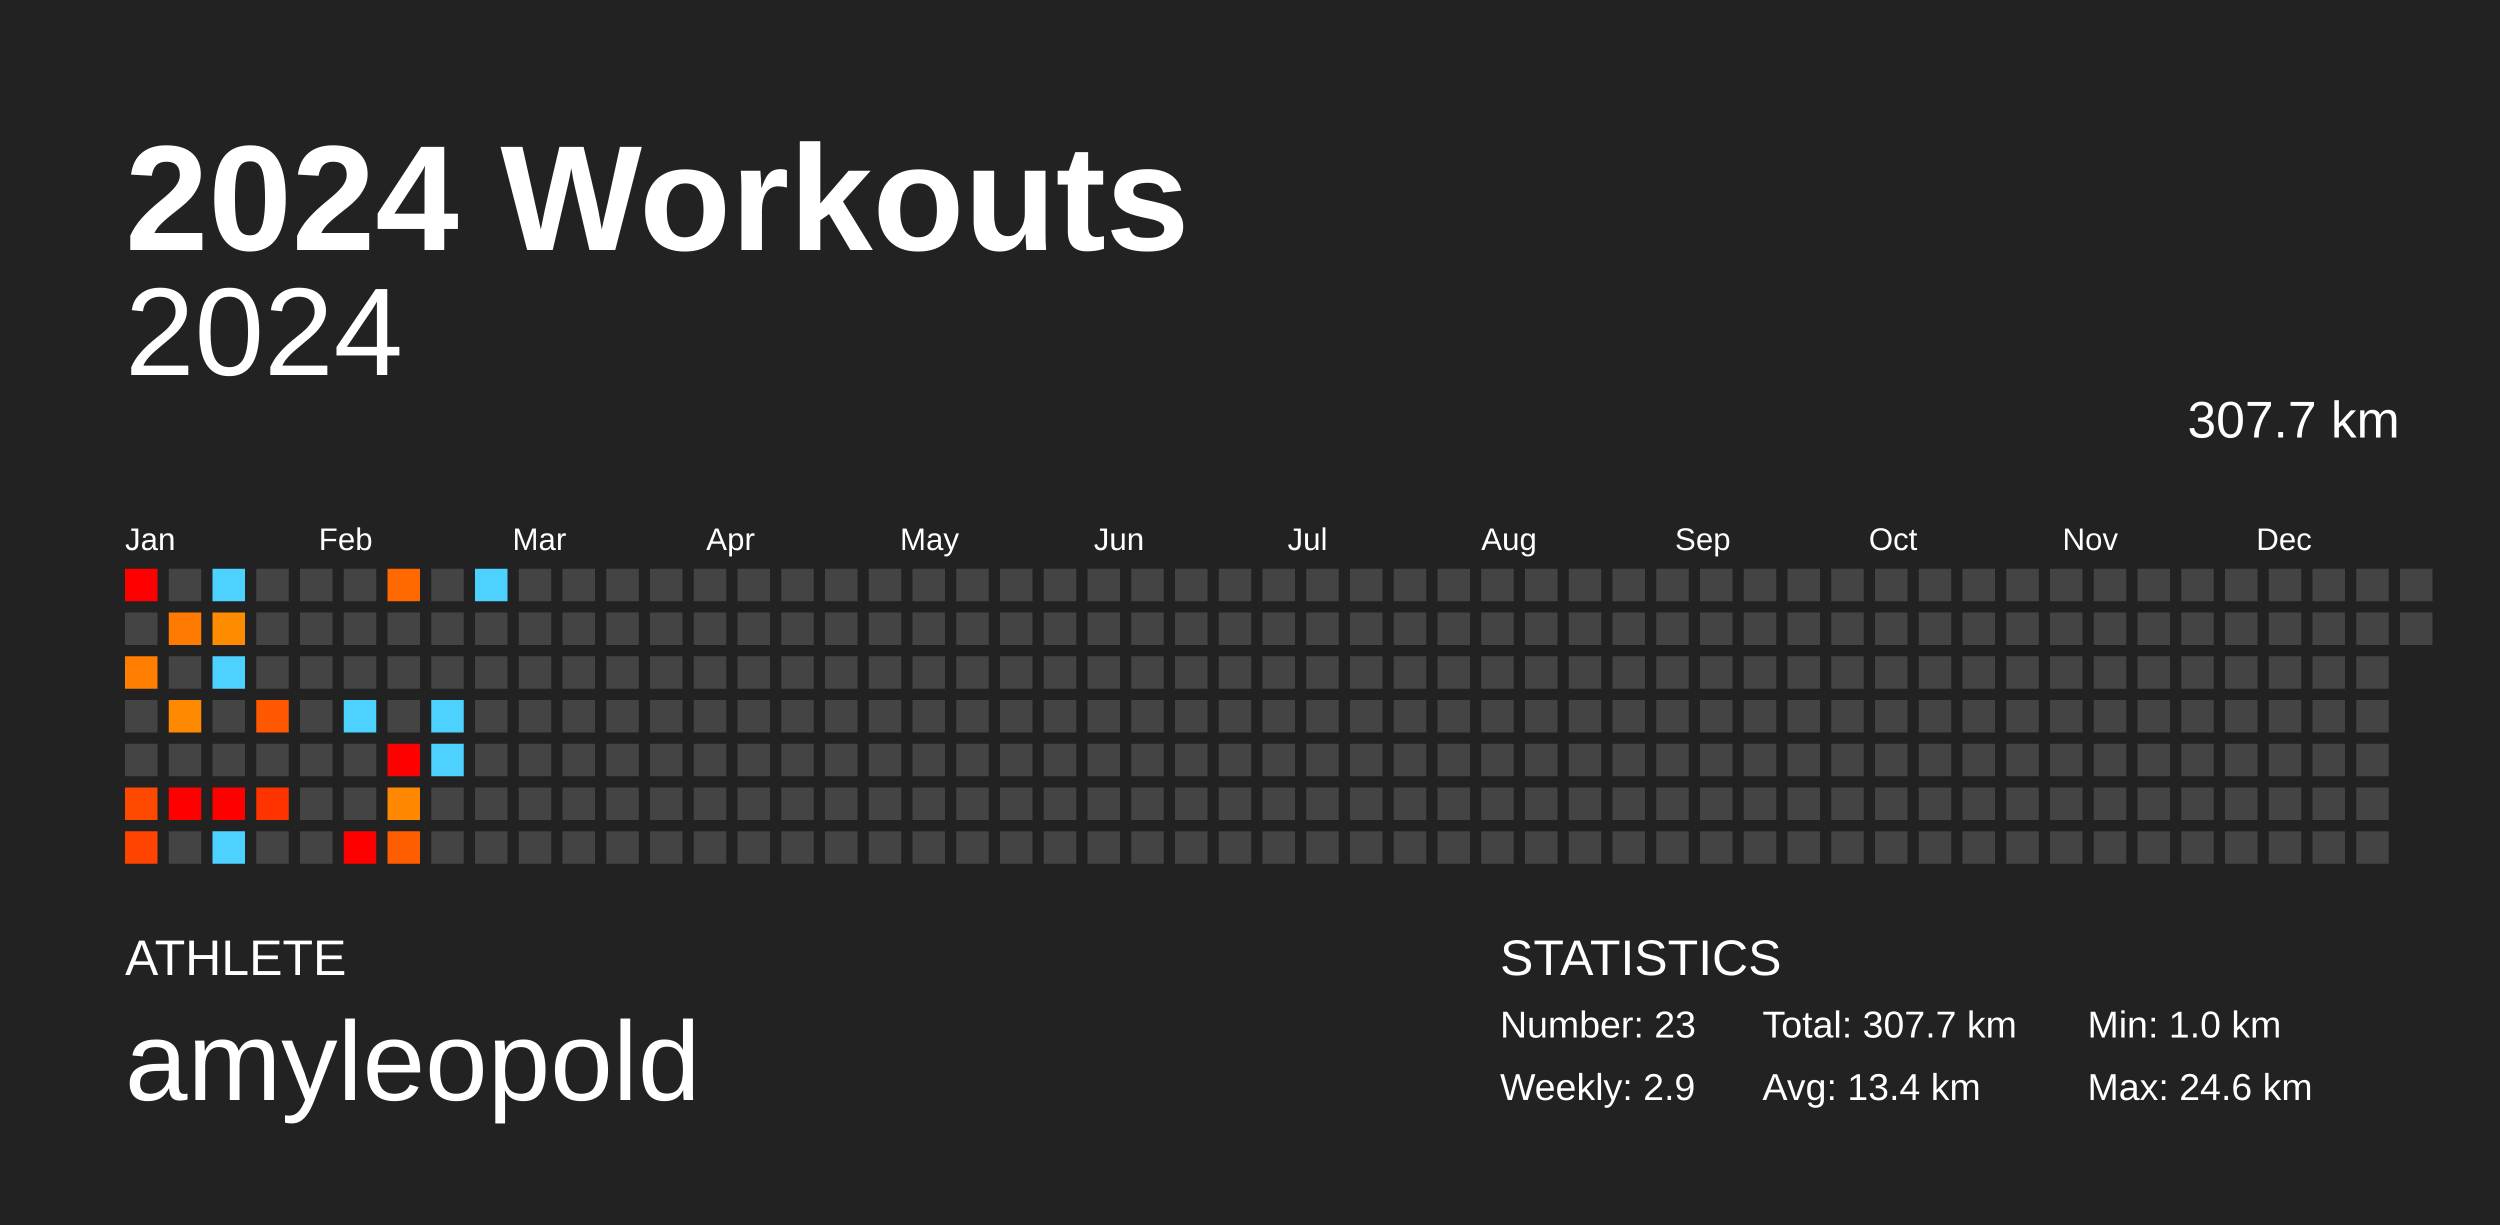
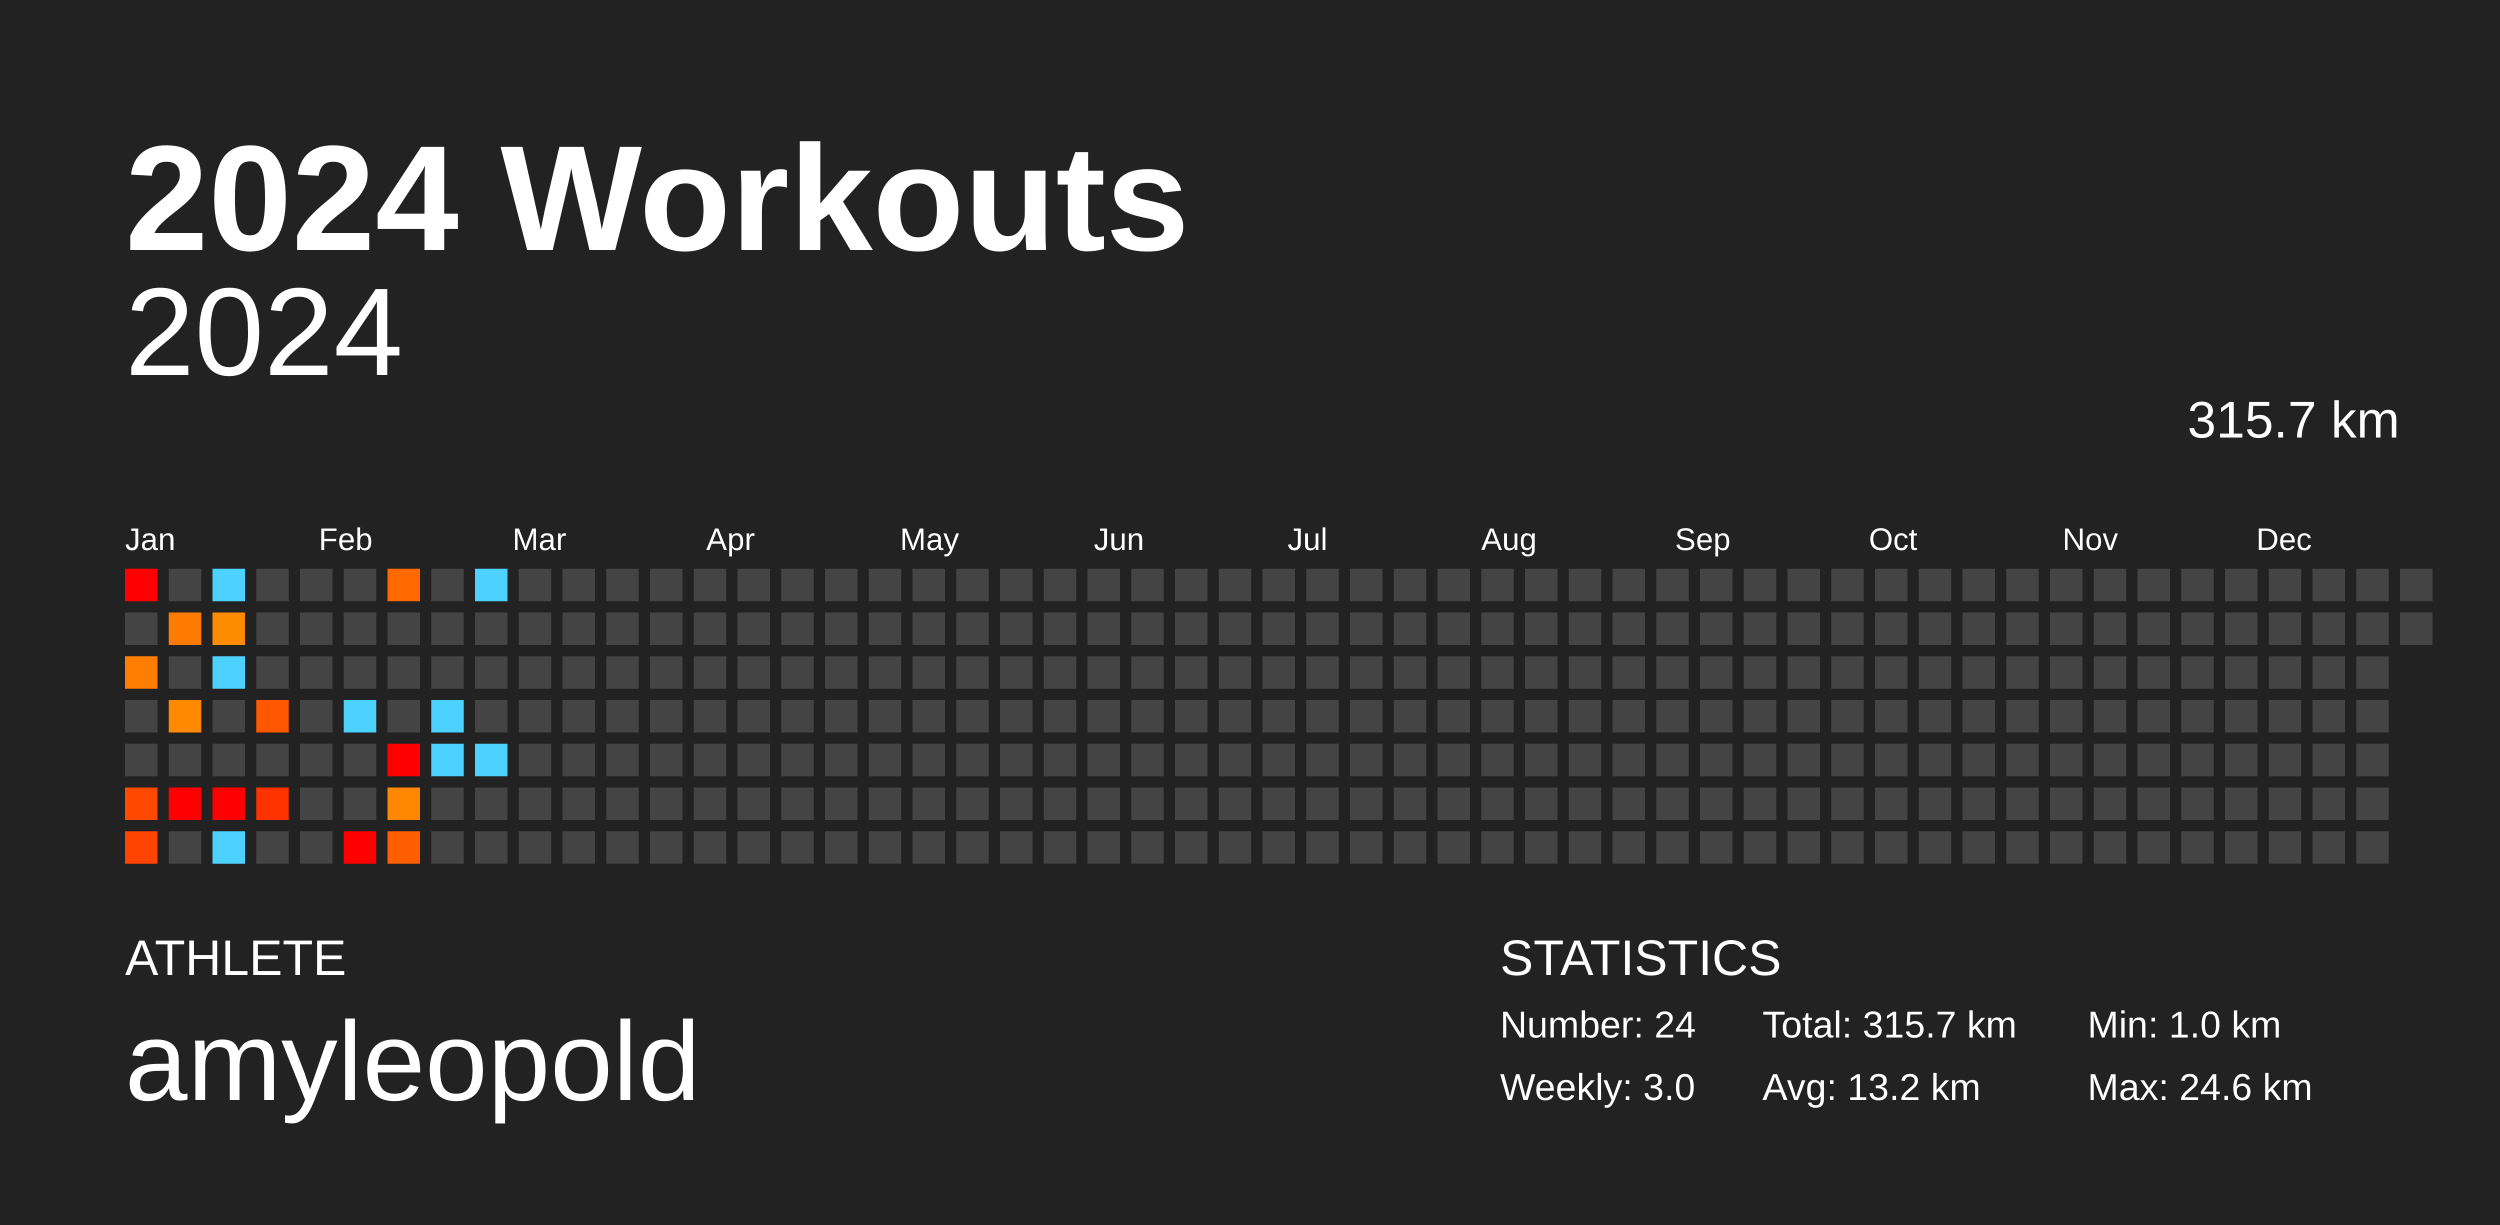
<svg xmlns="http://www.w3.org/2000/svg" baseProfile="full" height="98mm" version="1.1" viewBox="0,0,200,98" width="200mm">
  <defs />
  <rect fill="#222222" height="98" width="200" x="0" y="0" />
  <text fill="#FFFFFF" style="font-size:12px; font-family:Arial; font-weight:bold;" x="10" y="20">2024 Workouts</text>
  <text fill="#FFFFFF" style="font-size:4px; font-family:Arial" x="10" y="78">ATHLETE</text>
  <text fill="#FFFFFF" style="font-size:9px; font-family:Arial" x="10" y="88">amyleopold</text>
  <text fill="#FFFFFF" style="font-size:4px; font-family:Arial" x="120" y="78">STATISTICS</text>
-   <text fill="#FFFFFF" style="font-size:3px; font-family:Arial" x="120" y="83">Number: 23</text>
-   <text fill="#FFFFFF" style="font-size:3px; font-family:Arial" x="120" y="88">Weekly: 2.9</text>
-   <text fill="#FFFFFF" style="font-size:3px; font-family:Arial" x="141" y="83">Total: 307.7 km</text>
-   <text fill="#FFFFFF" style="font-size:3px; font-family:Arial" x="141" y="88">Avg: 13.4 km</text>
+   <text fill="#FFFFFF" style="font-size:3px; font-family:Arial" x="120" y="83">Number: 24</text>
+   <text fill="#FFFFFF" style="font-size:3px; font-family:Arial" x="120" y="88">Weekly: 3.0</text>
+   <text fill="#FFFFFF" style="font-size:3px; font-family:Arial" x="141" y="83">Total: 315.7 km</text>
+   <text fill="#FFFFFF" style="font-size:3px; font-family:Arial" x="141" y="88">Avg: 13.2 km</text>
  <text fill="#FFFFFF" style="font-size:3px; font-family:Arial" x="167" y="83">Min: 1.0 km</text>
  <text fill="#FFFFFF" style="font-size:3px; font-family:Arial" x="167" y="88">Max: 24.6 km</text>
  <text alignment-baseline="hanging" fill="#FFFFFF" style="font-size:10.0px; font-family:Arial;" x="10" y="30">2024</text>
-   <text alignment-baseline="hanging" fill="#FFFFFF" style="font-size:4.125px; font-family:Arial;" x="175" y="35">307.7 km</text>
+   <text alignment-baseline="hanging" fill="#FFFFFF" style="font-size:4.125px; font-family:Arial;" x="175" y="35">315.7 km</text>
  <text fill="#FFFFFF" style="font-size:2.5px; font-family:Arial" x="10.0" y="44">Jan</text>
  <text fill="#FFFFFF" style="font-size:2.5px; font-family:Arial" x="25.5" y="44">Feb</text>
  <text fill="#FFFFFF" style="font-size:2.5px; font-family:Arial" x="41.0" y="44">Mar</text>
  <text fill="#FFFFFF" style="font-size:2.5px; font-family:Arial" x="56.5" y="44">Apr</text>
  <text fill="#FFFFFF" style="font-size:2.5px; font-family:Arial" x="72.0" y="44">May</text>
  <text fill="#FFFFFF" style="font-size:2.5px; font-family:Arial" x="87.5" y="44">Jun</text>
  <text fill="#FFFFFF" style="font-size:2.5px; font-family:Arial" x="103.0" y="44">Jul</text>
  <text fill="#FFFFFF" style="font-size:2.5px; font-family:Arial" x="118.5" y="44">Aug</text>
  <text fill="#FFFFFF" style="font-size:2.5px; font-family:Arial" x="134.0" y="44">Sep</text>
  <text fill="#FFFFFF" style="font-size:2.5px; font-family:Arial" x="149.5" y="44">Oct</text>
  <text fill="#FFFFFF" style="font-size:2.5px; font-family:Arial" x="165.0" y="44">Nov</text>
  <text fill="#FFFFFF" style="font-size:2.5px; font-family:Arial" x="180.5" y="44">Dec</text>
  <rect fill="red" height="2.6" width="2.6" x="10.0" y="45.5" />
  <rect fill="#444444" height="2.6" width="2.6" x="10.0" y="49.0" />
  <rect fill="#ff7d00" height="2.6" width="2.6" x="10.0" y="52.5" />
  <rect fill="#444444" height="2.6" width="2.6" x="10.0" y="56.0" />
  <rect fill="#444444" height="2.6" width="2.6" x="10.0" y="59.5" />
  <rect fill="#ff4800" height="2.6" width="2.6" x="10.0" y="63.0" />
  <rect fill="#ff4300" height="2.6" width="2.6" x="10.0" y="66.5" />
  <rect fill="#444444" height="2.6" width="2.6" x="13.5" y="45.5" />
  <rect fill="#ff7a00" height="2.6" width="2.6" x="13.5" y="49.0" />
  <rect fill="#444444" height="2.6" width="2.6" x="13.5" y="52.5" />
  <rect fill="#ff8900" height="2.6" width="2.6" x="13.5" y="56.0" />
  <rect fill="#444444" height="2.6" width="2.6" x="13.5" y="59.5" />
  <rect fill="red" height="2.6" width="2.6" x="13.5" y="63.0" />
  <rect fill="#444444" height="2.6" width="2.6" x="13.5" y="66.5" />
  <rect fill="#4dd2ff" height="2.6" width="2.6" x="17.0" y="45.5" />
  <rect fill="#ff8b00" height="2.6" width="2.6" x="17.0" y="49.0" />
  <rect fill="#4dd2ff" height="2.6" width="2.6" x="17.0" y="52.5" />
  <rect fill="#444444" height="2.6" width="2.6" x="17.0" y="56.0" />
  <rect fill="#444444" height="2.6" width="2.6" x="17.0" y="59.5" />
  <rect fill="red" height="2.6" width="2.6" x="17.0" y="63.0" />
  <rect fill="#4dd2ff" height="2.6" width="2.6" x="17.0" y="66.5" />
  <rect fill="#444444" height="2.6" width="2.6" x="20.5" y="45.5" />
  <rect fill="#444444" height="2.6" width="2.6" x="20.5" y="49.0" />
  <rect fill="#444444" height="2.6" width="2.6" x="20.5" y="52.5" />
  <rect fill="#ff5800" height="2.6" width="2.6" x="20.5" y="56.0" />
  <rect fill="#444444" height="2.6" width="2.6" x="20.5" y="59.5" />
  <rect fill="#ff3300" height="2.6" width="2.6" x="20.5" y="63.0" />
  <rect fill="#444444" height="2.6" width="2.6" x="20.5" y="66.5" />
  <rect fill="#444444" height="2.6" width="2.6" x="24.0" y="45.5" />
  <rect fill="#444444" height="2.6" width="2.6" x="24.0" y="49.0" />
  <rect fill="#444444" height="2.6" width="2.6" x="24.0" y="52.5" />
  <rect fill="#444444" height="2.6" width="2.6" x="24.0" y="56.0" />
  <rect fill="#444444" height="2.6" width="2.6" x="24.0" y="59.5" />
  <rect fill="#444444" height="2.6" width="2.6" x="24.0" y="63.0" />
  <rect fill="#444444" height="2.6" width="2.6" x="24.0" y="66.5" />
  <rect fill="#444444" height="2.6" width="2.6" x="27.5" y="45.5" />
  <rect fill="#444444" height="2.6" width="2.6" x="27.5" y="49.0" />
  <rect fill="#444444" height="2.6" width="2.6" x="27.5" y="52.5" />
  <rect fill="#4dd2ff" height="2.6" width="2.6" x="27.5" y="56.0" />
  <rect fill="#444444" height="2.6" width="2.6" x="27.5" y="59.5" />
  <rect fill="#444444" height="2.6" width="2.6" x="27.5" y="63.0" />
  <rect fill="red" height="2.6" width="2.6" x="27.5" y="66.5" />
  <rect fill="#ff6900" height="2.6" width="2.6" x="31.0" y="45.5" />
  <rect fill="#444444" height="2.6" width="2.6" x="31.0" y="49.0" />
  <rect fill="#444444" height="2.6" width="2.6" x="31.0" y="52.5" />
  <rect fill="#444444" height="2.6" width="2.6" x="31.0" y="56.0" />
  <rect fill="red" height="2.6" width="2.6" x="31.0" y="59.5" />
  <rect fill="#ff8800" height="2.6" width="2.6" x="31.0" y="63.0" />
  <rect fill="#ff5e00" height="2.6" width="2.6" x="31.0" y="66.5" />
  <rect fill="#444444" height="2.6" width="2.6" x="34.5" y="45.5" />
  <rect fill="#444444" height="2.6" width="2.6" x="34.5" y="49.0" />
  <rect fill="#444444" height="2.6" width="2.6" x="34.5" y="52.5" />
  <rect fill="#4dd2ff" height="2.6" width="2.6" x="34.5" y="56.0" />
  <rect fill="#4dd2ff" height="2.6" width="2.6" x="34.5" y="59.5" />
  <rect fill="#444444" height="2.6" width="2.6" x="34.5" y="63.0" />
  <rect fill="#444444" height="2.6" width="2.6" x="34.5" y="66.5" />
  <rect fill="#4dd2ff" height="2.6" width="2.6" x="38.0" y="45.5" />
  <rect fill="#444444" height="2.6" width="2.6" x="38.0" y="49.0" />
  <rect fill="#444444" height="2.6" width="2.6" x="38.0" y="52.5" />
  <rect fill="#444444" height="2.6" width="2.6" x="38.0" y="56.0" />
-   <rect fill="#444444" height="2.6" width="2.6" x="38.0" y="59.5" />
+   <rect fill="#4dd2ff" height="2.6" width="2.6" x="38.0" y="59.5" />
  <rect fill="#444444" height="2.6" width="2.6" x="38.0" y="63.0" />
  <rect fill="#444444" height="2.6" width="2.6" x="38.0" y="66.5" />
  <rect fill="#444444" height="2.6" width="2.6" x="41.5" y="45.5" />
  <rect fill="#444444" height="2.6" width="2.6" x="41.5" y="49.0" />
  <rect fill="#444444" height="2.6" width="2.6" x="41.5" y="52.5" />
  <rect fill="#444444" height="2.6" width="2.6" x="41.5" y="56.0" />
  <rect fill="#444444" height="2.6" width="2.6" x="41.5" y="59.5" />
  <rect fill="#444444" height="2.6" width="2.6" x="41.5" y="63.0" />
  <rect fill="#444444" height="2.6" width="2.6" x="41.5" y="66.5" />
  <rect fill="#444444" height="2.6" width="2.6" x="45.0" y="45.5" />
  <rect fill="#444444" height="2.6" width="2.6" x="45.0" y="49.0" />
  <rect fill="#444444" height="2.6" width="2.6" x="45.0" y="52.5" />
  <rect fill="#444444" height="2.6" width="2.6" x="45.0" y="56.0" />
  <rect fill="#444444" height="2.6" width="2.6" x="45.0" y="59.5" />
  <rect fill="#444444" height="2.6" width="2.6" x="45.0" y="63.0" />
  <rect fill="#444444" height="2.6" width="2.6" x="45.0" y="66.5" />
  <rect fill="#444444" height="2.6" width="2.6" x="48.5" y="45.5" />
  <rect fill="#444444" height="2.6" width="2.6" x="48.5" y="49.0" />
  <rect fill="#444444" height="2.6" width="2.6" x="48.5" y="52.5" />
  <rect fill="#444444" height="2.6" width="2.6" x="48.5" y="56.0" />
  <rect fill="#444444" height="2.6" width="2.6" x="48.5" y="59.5" />
  <rect fill="#444444" height="2.6" width="2.6" x="48.5" y="63.0" />
  <rect fill="#444444" height="2.6" width="2.6" x="48.5" y="66.5" />
  <rect fill="#444444" height="2.6" width="2.6" x="52.0" y="45.5" />
  <rect fill="#444444" height="2.6" width="2.6" x="52.0" y="49.0" />
  <rect fill="#444444" height="2.6" width="2.6" x="52.0" y="52.5" />
  <rect fill="#444444" height="2.6" width="2.6" x="52.0" y="56.0" />
  <rect fill="#444444" height="2.6" width="2.6" x="52.0" y="59.5" />
  <rect fill="#444444" height="2.6" width="2.6" x="52.0" y="63.0" />
  <rect fill="#444444" height="2.6" width="2.6" x="52.0" y="66.5" />
  <rect fill="#444444" height="2.6" width="2.6" x="55.5" y="45.5" />
  <rect fill="#444444" height="2.6" width="2.6" x="55.5" y="49.0" />
  <rect fill="#444444" height="2.6" width="2.6" x="55.5" y="52.5" />
  <rect fill="#444444" height="2.6" width="2.6" x="55.5" y="56.0" />
  <rect fill="#444444" height="2.6" width="2.6" x="55.5" y="59.5" />
  <rect fill="#444444" height="2.6" width="2.6" x="55.5" y="63.0" />
  <rect fill="#444444" height="2.6" width="2.6" x="55.5" y="66.5" />
  <rect fill="#444444" height="2.6" width="2.6" x="59.0" y="45.5" />
  <rect fill="#444444" height="2.6" width="2.6" x="59.0" y="49.0" />
  <rect fill="#444444" height="2.6" width="2.6" x="59.0" y="52.5" />
  <rect fill="#444444" height="2.6" width="2.6" x="59.0" y="56.0" />
  <rect fill="#444444" height="2.6" width="2.6" x="59.0" y="59.5" />
  <rect fill="#444444" height="2.6" width="2.6" x="59.0" y="63.0" />
  <rect fill="#444444" height="2.6" width="2.6" x="59.0" y="66.5" />
  <rect fill="#444444" height="2.6" width="2.6" x="62.5" y="45.5" />
  <rect fill="#444444" height="2.6" width="2.6" x="62.5" y="49.0" />
  <rect fill="#444444" height="2.6" width="2.6" x="62.5" y="52.5" />
  <rect fill="#444444" height="2.6" width="2.6" x="62.5" y="56.0" />
  <rect fill="#444444" height="2.6" width="2.6" x="62.5" y="59.5" />
  <rect fill="#444444" height="2.6" width="2.6" x="62.5" y="63.0" />
  <rect fill="#444444" height="2.6" width="2.6" x="62.5" y="66.5" />
  <rect fill="#444444" height="2.6" width="2.6" x="66.0" y="45.5" />
  <rect fill="#444444" height="2.6" width="2.6" x="66.0" y="49.0" />
  <rect fill="#444444" height="2.6" width="2.6" x="66.0" y="52.5" />
  <rect fill="#444444" height="2.6" width="2.6" x="66.0" y="56.0" />
  <rect fill="#444444" height="2.6" width="2.6" x="66.0" y="59.5" />
  <rect fill="#444444" height="2.6" width="2.6" x="66.0" y="63.0" />
  <rect fill="#444444" height="2.6" width="2.6" x="66.0" y="66.5" />
  <rect fill="#444444" height="2.6" width="2.6" x="69.5" y="45.5" />
  <rect fill="#444444" height="2.6" width="2.6" x="69.5" y="49.0" />
  <rect fill="#444444" height="2.6" width="2.6" x="69.5" y="52.5" />
  <rect fill="#444444" height="2.6" width="2.6" x="69.5" y="56.0" />
  <rect fill="#444444" height="2.6" width="2.6" x="69.5" y="59.5" />
  <rect fill="#444444" height="2.6" width="2.6" x="69.5" y="63.0" />
  <rect fill="#444444" height="2.6" width="2.6" x="69.5" y="66.5" />
  <rect fill="#444444" height="2.6" width="2.6" x="73.0" y="45.5" />
  <rect fill="#444444" height="2.6" width="2.6" x="73.0" y="49.0" />
  <rect fill="#444444" height="2.6" width="2.6" x="73.0" y="52.5" />
  <rect fill="#444444" height="2.6" width="2.6" x="73.0" y="56.0" />
  <rect fill="#444444" height="2.6" width="2.6" x="73.0" y="59.5" />
  <rect fill="#444444" height="2.6" width="2.6" x="73.0" y="63.0" />
  <rect fill="#444444" height="2.6" width="2.6" x="73.0" y="66.5" />
  <rect fill="#444444" height="2.6" width="2.6" x="76.5" y="45.5" />
  <rect fill="#444444" height="2.6" width="2.6" x="76.5" y="49.0" />
  <rect fill="#444444" height="2.6" width="2.6" x="76.5" y="52.5" />
  <rect fill="#444444" height="2.6" width="2.6" x="76.5" y="56.0" />
  <rect fill="#444444" height="2.6" width="2.6" x="76.5" y="59.5" />
  <rect fill="#444444" height="2.6" width="2.6" x="76.5" y="63.0" />
  <rect fill="#444444" height="2.6" width="2.6" x="76.5" y="66.5" />
  <rect fill="#444444" height="2.6" width="2.6" x="80.0" y="45.5" />
  <rect fill="#444444" height="2.6" width="2.6" x="80.0" y="49.0" />
  <rect fill="#444444" height="2.6" width="2.6" x="80.0" y="52.5" />
  <rect fill="#444444" height="2.6" width="2.6" x="80.0" y="56.0" />
  <rect fill="#444444" height="2.6" width="2.6" x="80.0" y="59.5" />
  <rect fill="#444444" height="2.6" width="2.6" x="80.0" y="63.0" />
  <rect fill="#444444" height="2.6" width="2.6" x="80.0" y="66.5" />
  <rect fill="#444444" height="2.6" width="2.6" x="83.5" y="45.5" />
  <rect fill="#444444" height="2.6" width="2.6" x="83.5" y="49.0" />
  <rect fill="#444444" height="2.6" width="2.6" x="83.5" y="52.5" />
  <rect fill="#444444" height="2.6" width="2.6" x="83.5" y="56.0" />
  <rect fill="#444444" height="2.6" width="2.6" x="83.5" y="59.5" />
  <rect fill="#444444" height="2.6" width="2.6" x="83.5" y="63.0" />
  <rect fill="#444444" height="2.6" width="2.6" x="83.5" y="66.5" />
  <rect fill="#444444" height="2.6" width="2.6" x="87.0" y="45.5" />
  <rect fill="#444444" height="2.6" width="2.6" x="87.0" y="49.0" />
  <rect fill="#444444" height="2.6" width="2.6" x="87.0" y="52.5" />
  <rect fill="#444444" height="2.6" width="2.6" x="87.0" y="56.0" />
  <rect fill="#444444" height="2.6" width="2.6" x="87.0" y="59.5" />
  <rect fill="#444444" height="2.6" width="2.6" x="87.0" y="63.0" />
  <rect fill="#444444" height="2.6" width="2.6" x="87.0" y="66.5" />
  <rect fill="#444444" height="2.6" width="2.6" x="90.5" y="45.5" />
  <rect fill="#444444" height="2.6" width="2.6" x="90.5" y="49.0" />
  <rect fill="#444444" height="2.6" width="2.6" x="90.5" y="52.5" />
  <rect fill="#444444" height="2.6" width="2.6" x="90.5" y="56.0" />
  <rect fill="#444444" height="2.6" width="2.6" x="90.5" y="59.5" />
  <rect fill="#444444" height="2.6" width="2.6" x="90.5" y="63.0" />
  <rect fill="#444444" height="2.6" width="2.6" x="90.5" y="66.5" />
  <rect fill="#444444" height="2.6" width="2.6" x="94.0" y="45.5" />
  <rect fill="#444444" height="2.6" width="2.6" x="94.0" y="49.0" />
  <rect fill="#444444" height="2.6" width="2.6" x="94.0" y="52.5" />
  <rect fill="#444444" height="2.6" width="2.6" x="94.0" y="56.0" />
  <rect fill="#444444" height="2.6" width="2.6" x="94.0" y="59.5" />
  <rect fill="#444444" height="2.6" width="2.6" x="94.0" y="63.0" />
  <rect fill="#444444" height="2.6" width="2.6" x="94.0" y="66.5" />
  <rect fill="#444444" height="2.6" width="2.6" x="97.5" y="45.5" />
  <rect fill="#444444" height="2.6" width="2.6" x="97.5" y="49.0" />
  <rect fill="#444444" height="2.6" width="2.6" x="97.5" y="52.5" />
  <rect fill="#444444" height="2.6" width="2.6" x="97.5" y="56.0" />
  <rect fill="#444444" height="2.6" width="2.6" x="97.5" y="59.5" />
  <rect fill="#444444" height="2.6" width="2.6" x="97.5" y="63.0" />
  <rect fill="#444444" height="2.6" width="2.6" x="97.5" y="66.5" />
  <rect fill="#444444" height="2.6" width="2.6" x="101.0" y="45.5" />
  <rect fill="#444444" height="2.6" width="2.6" x="101.0" y="49.0" />
  <rect fill="#444444" height="2.6" width="2.6" x="101.0" y="52.5" />
  <rect fill="#444444" height="2.6" width="2.6" x="101.0" y="56.0" />
  <rect fill="#444444" height="2.6" width="2.6" x="101.0" y="59.5" />
  <rect fill="#444444" height="2.6" width="2.6" x="101.0" y="63.0" />
  <rect fill="#444444" height="2.6" width="2.6" x="101.0" y="66.5" />
  <rect fill="#444444" height="2.6" width="2.6" x="104.5" y="45.5" />
  <rect fill="#444444" height="2.6" width="2.6" x="104.5" y="49.0" />
  <rect fill="#444444" height="2.6" width="2.6" x="104.5" y="52.5" />
  <rect fill="#444444" height="2.6" width="2.6" x="104.5" y="56.0" />
  <rect fill="#444444" height="2.6" width="2.6" x="104.5" y="59.5" />
  <rect fill="#444444" height="2.6" width="2.6" x="104.5" y="63.0" />
  <rect fill="#444444" height="2.6" width="2.6" x="104.5" y="66.5" />
  <rect fill="#444444" height="2.6" width="2.6" x="108.0" y="45.5" />
  <rect fill="#444444" height="2.6" width="2.6" x="108.0" y="49.0" />
  <rect fill="#444444" height="2.6" width="2.6" x="108.0" y="52.5" />
  <rect fill="#444444" height="2.6" width="2.6" x="108.0" y="56.0" />
  <rect fill="#444444" height="2.6" width="2.6" x="108.0" y="59.5" />
  <rect fill="#444444" height="2.6" width="2.6" x="108.0" y="63.0" />
  <rect fill="#444444" height="2.6" width="2.6" x="108.0" y="66.5" />
  <rect fill="#444444" height="2.6" width="2.6" x="111.5" y="45.5" />
  <rect fill="#444444" height="2.6" width="2.6" x="111.5" y="49.0" />
  <rect fill="#444444" height="2.6" width="2.6" x="111.5" y="52.5" />
  <rect fill="#444444" height="2.6" width="2.6" x="111.5" y="56.0" />
  <rect fill="#444444" height="2.6" width="2.6" x="111.5" y="59.5" />
  <rect fill="#444444" height="2.6" width="2.6" x="111.5" y="63.0" />
  <rect fill="#444444" height="2.6" width="2.6" x="111.5" y="66.5" />
  <rect fill="#444444" height="2.6" width="2.6" x="115.0" y="45.5" />
  <rect fill="#444444" height="2.6" width="2.6" x="115.0" y="49.0" />
  <rect fill="#444444" height="2.6" width="2.6" x="115.0" y="52.5" />
  <rect fill="#444444" height="2.6" width="2.6" x="115.0" y="56.0" />
  <rect fill="#444444" height="2.6" width="2.6" x="115.0" y="59.5" />
  <rect fill="#444444" height="2.6" width="2.6" x="115.0" y="63.0" />
  <rect fill="#444444" height="2.6" width="2.6" x="115.0" y="66.5" />
  <rect fill="#444444" height="2.6" width="2.6" x="118.5" y="45.5" />
  <rect fill="#444444" height="2.6" width="2.6" x="118.5" y="49.0" />
  <rect fill="#444444" height="2.6" width="2.6" x="118.5" y="52.5" />
  <rect fill="#444444" height="2.6" width="2.6" x="118.5" y="56.0" />
  <rect fill="#444444" height="2.6" width="2.6" x="118.5" y="59.5" />
  <rect fill="#444444" height="2.6" width="2.6" x="118.5" y="63.0" />
  <rect fill="#444444" height="2.6" width="2.6" x="118.5" y="66.5" />
  <rect fill="#444444" height="2.6" width="2.6" x="122.0" y="45.5" />
  <rect fill="#444444" height="2.6" width="2.6" x="122.0" y="49.0" />
  <rect fill="#444444" height="2.6" width="2.6" x="122.0" y="52.5" />
  <rect fill="#444444" height="2.6" width="2.6" x="122.0" y="56.0" />
  <rect fill="#444444" height="2.6" width="2.6" x="122.0" y="59.5" />
  <rect fill="#444444" height="2.6" width="2.6" x="122.0" y="63.0" />
  <rect fill="#444444" height="2.6" width="2.6" x="122.0" y="66.5" />
  <rect fill="#444444" height="2.6" width="2.6" x="125.5" y="45.5" />
  <rect fill="#444444" height="2.6" width="2.6" x="125.5" y="49.0" />
  <rect fill="#444444" height="2.6" width="2.6" x="125.5" y="52.5" />
  <rect fill="#444444" height="2.6" width="2.6" x="125.5" y="56.0" />
  <rect fill="#444444" height="2.6" width="2.6" x="125.5" y="59.5" />
  <rect fill="#444444" height="2.6" width="2.6" x="125.5" y="63.0" />
  <rect fill="#444444" height="2.6" width="2.6" x="125.5" y="66.5" />
  <rect fill="#444444" height="2.6" width="2.6" x="129.0" y="45.5" />
  <rect fill="#444444" height="2.6" width="2.6" x="129.0" y="49.0" />
  <rect fill="#444444" height="2.6" width="2.6" x="129.0" y="52.5" />
  <rect fill="#444444" height="2.6" width="2.6" x="129.0" y="56.0" />
  <rect fill="#444444" height="2.6" width="2.6" x="129.0" y="59.5" />
  <rect fill="#444444" height="2.6" width="2.6" x="129.0" y="63.0" />
  <rect fill="#444444" height="2.6" width="2.6" x="129.0" y="66.5" />
  <rect fill="#444444" height="2.6" width="2.6" x="132.5" y="45.5" />
  <rect fill="#444444" height="2.6" width="2.6" x="132.5" y="49.0" />
  <rect fill="#444444" height="2.6" width="2.6" x="132.5" y="52.5" />
  <rect fill="#444444" height="2.6" width="2.6" x="132.5" y="56.0" />
  <rect fill="#444444" height="2.6" width="2.6" x="132.5" y="59.5" />
  <rect fill="#444444" height="2.6" width="2.6" x="132.5" y="63.0" />
  <rect fill="#444444" height="2.6" width="2.6" x="132.5" y="66.5" />
  <rect fill="#444444" height="2.6" width="2.6" x="136.0" y="45.5" />
  <rect fill="#444444" height="2.6" width="2.6" x="136.0" y="49.0" />
  <rect fill="#444444" height="2.6" width="2.6" x="136.0" y="52.5" />
  <rect fill="#444444" height="2.6" width="2.6" x="136.0" y="56.0" />
  <rect fill="#444444" height="2.6" width="2.6" x="136.0" y="59.5" />
  <rect fill="#444444" height="2.6" width="2.6" x="136.0" y="63.0" />
  <rect fill="#444444" height="2.6" width="2.6" x="136.0" y="66.5" />
  <rect fill="#444444" height="2.6" width="2.6" x="139.5" y="45.5" />
  <rect fill="#444444" height="2.6" width="2.6" x="139.5" y="49.0" />
  <rect fill="#444444" height="2.6" width="2.6" x="139.5" y="52.5" />
  <rect fill="#444444" height="2.6" width="2.6" x="139.5" y="56.0" />
  <rect fill="#444444" height="2.6" width="2.6" x="139.5" y="59.5" />
  <rect fill="#444444" height="2.6" width="2.6" x="139.5" y="63.0" />
  <rect fill="#444444" height="2.6" width="2.6" x="139.5" y="66.5" />
  <rect fill="#444444" height="2.6" width="2.6" x="143.0" y="45.5" />
  <rect fill="#444444" height="2.6" width="2.6" x="143.0" y="49.0" />
  <rect fill="#444444" height="2.6" width="2.6" x="143.0" y="52.5" />
  <rect fill="#444444" height="2.6" width="2.6" x="143.0" y="56.0" />
  <rect fill="#444444" height="2.6" width="2.6" x="143.0" y="59.5" />
  <rect fill="#444444" height="2.6" width="2.6" x="143.0" y="63.0" />
  <rect fill="#444444" height="2.6" width="2.6" x="143.0" y="66.5" />
  <rect fill="#444444" height="2.6" width="2.6" x="146.5" y="45.5" />
  <rect fill="#444444" height="2.6" width="2.6" x="146.5" y="49.0" />
  <rect fill="#444444" height="2.6" width="2.6" x="146.5" y="52.5" />
  <rect fill="#444444" height="2.6" width="2.6" x="146.5" y="56.0" />
  <rect fill="#444444" height="2.6" width="2.6" x="146.5" y="59.5" />
  <rect fill="#444444" height="2.6" width="2.6" x="146.5" y="63.0" />
  <rect fill="#444444" height="2.6" width="2.6" x="146.5" y="66.5" />
  <rect fill="#444444" height="2.6" width="2.6" x="150.0" y="45.5" />
  <rect fill="#444444" height="2.6" width="2.6" x="150.0" y="49.0" />
  <rect fill="#444444" height="2.6" width="2.6" x="150.0" y="52.5" />
  <rect fill="#444444" height="2.6" width="2.6" x="150.0" y="56.0" />
  <rect fill="#444444" height="2.6" width="2.6" x="150.0" y="59.5" />
  <rect fill="#444444" height="2.6" width="2.6" x="150.0" y="63.0" />
  <rect fill="#444444" height="2.6" width="2.6" x="150.0" y="66.5" />
  <rect fill="#444444" height="2.6" width="2.6" x="153.5" y="45.5" />
  <rect fill="#444444" height="2.6" width="2.6" x="153.5" y="49.0" />
  <rect fill="#444444" height="2.6" width="2.6" x="153.5" y="52.5" />
  <rect fill="#444444" height="2.6" width="2.6" x="153.5" y="56.0" />
  <rect fill="#444444" height="2.6" width="2.6" x="153.5" y="59.5" />
  <rect fill="#444444" height="2.6" width="2.6" x="153.5" y="63.0" />
  <rect fill="#444444" height="2.6" width="2.6" x="153.5" y="66.5" />
  <rect fill="#444444" height="2.6" width="2.6" x="157.0" y="45.5" />
  <rect fill="#444444" height="2.6" width="2.6" x="157.0" y="49.0" />
  <rect fill="#444444" height="2.6" width="2.6" x="157.0" y="52.5" />
  <rect fill="#444444" height="2.6" width="2.6" x="157.0" y="56.0" />
  <rect fill="#444444" height="2.6" width="2.6" x="157.0" y="59.5" />
  <rect fill="#444444" height="2.6" width="2.6" x="157.0" y="63.0" />
  <rect fill="#444444" height="2.6" width="2.6" x="157.0" y="66.5" />
  <rect fill="#444444" height="2.6" width="2.6" x="160.5" y="45.5" />
  <rect fill="#444444" height="2.6" width="2.6" x="160.5" y="49.0" />
  <rect fill="#444444" height="2.6" width="2.6" x="160.5" y="52.5" />
  <rect fill="#444444" height="2.6" width="2.6" x="160.5" y="56.0" />
  <rect fill="#444444" height="2.6" width="2.6" x="160.5" y="59.5" />
  <rect fill="#444444" height="2.6" width="2.6" x="160.5" y="63.0" />
  <rect fill="#444444" height="2.6" width="2.6" x="160.5" y="66.5" />
  <rect fill="#444444" height="2.6" width="2.6" x="164.0" y="45.5" />
  <rect fill="#444444" height="2.6" width="2.6" x="164.0" y="49.0" />
  <rect fill="#444444" height="2.6" width="2.6" x="164.0" y="52.5" />
  <rect fill="#444444" height="2.6" width="2.6" x="164.0" y="56.0" />
  <rect fill="#444444" height="2.6" width="2.6" x="164.0" y="59.5" />
  <rect fill="#444444" height="2.6" width="2.6" x="164.0" y="63.0" />
  <rect fill="#444444" height="2.6" width="2.6" x="164.0" y="66.5" />
  <rect fill="#444444" height="2.6" width="2.6" x="167.5" y="45.5" />
  <rect fill="#444444" height="2.6" width="2.6" x="167.5" y="49.0" />
  <rect fill="#444444" height="2.6" width="2.6" x="167.5" y="52.5" />
  <rect fill="#444444" height="2.6" width="2.6" x="167.5" y="56.0" />
  <rect fill="#444444" height="2.6" width="2.6" x="167.5" y="59.5" />
  <rect fill="#444444" height="2.6" width="2.6" x="167.5" y="63.0" />
  <rect fill="#444444" height="2.6" width="2.6" x="167.5" y="66.5" />
  <rect fill="#444444" height="2.6" width="2.6" x="171.0" y="45.5" />
  <rect fill="#444444" height="2.6" width="2.6" x="171.0" y="49.0" />
  <rect fill="#444444" height="2.6" width="2.6" x="171.0" y="52.5" />
  <rect fill="#444444" height="2.6" width="2.6" x="171.0" y="56.0" />
  <rect fill="#444444" height="2.6" width="2.6" x="171.0" y="59.5" />
  <rect fill="#444444" height="2.6" width="2.6" x="171.0" y="63.0" />
  <rect fill="#444444" height="2.6" width="2.6" x="171.0" y="66.5" />
  <rect fill="#444444" height="2.6" width="2.6" x="174.5" y="45.5" />
  <rect fill="#444444" height="2.6" width="2.6" x="174.5" y="49.0" />
  <rect fill="#444444" height="2.6" width="2.6" x="174.5" y="52.5" />
  <rect fill="#444444" height="2.6" width="2.6" x="174.5" y="56.0" />
  <rect fill="#444444" height="2.6" width="2.6" x="174.5" y="59.5" />
  <rect fill="#444444" height="2.6" width="2.6" x="174.5" y="63.0" />
  <rect fill="#444444" height="2.6" width="2.6" x="174.5" y="66.5" />
  <rect fill="#444444" height="2.6" width="2.6" x="178.0" y="45.5" />
  <rect fill="#444444" height="2.6" width="2.6" x="178.0" y="49.0" />
  <rect fill="#444444" height="2.6" width="2.6" x="178.0" y="52.5" />
  <rect fill="#444444" height="2.6" width="2.6" x="178.0" y="56.0" />
  <rect fill="#444444" height="2.6" width="2.6" x="178.0" y="59.5" />
  <rect fill="#444444" height="2.6" width="2.6" x="178.0" y="63.0" />
  <rect fill="#444444" height="2.6" width="2.6" x="178.0" y="66.5" />
  <rect fill="#444444" height="2.6" width="2.6" x="181.5" y="45.5" />
  <rect fill="#444444" height="2.6" width="2.6" x="181.5" y="49.0" />
  <rect fill="#444444" height="2.6" width="2.6" x="181.5" y="52.5" />
  <rect fill="#444444" height="2.6" width="2.6" x="181.5" y="56.0" />
  <rect fill="#444444" height="2.6" width="2.6" x="181.5" y="59.5" />
  <rect fill="#444444" height="2.6" width="2.6" x="181.5" y="63.0" />
  <rect fill="#444444" height="2.6" width="2.6" x="181.5" y="66.5" />
  <rect fill="#444444" height="2.6" width="2.6" x="185.0" y="45.5" />
  <rect fill="#444444" height="2.6" width="2.6" x="185.0" y="49.0" />
  <rect fill="#444444" height="2.6" width="2.6" x="185.0" y="52.5" />
  <rect fill="#444444" height="2.6" width="2.6" x="185.0" y="56.0" />
  <rect fill="#444444" height="2.6" width="2.6" x="185.0" y="59.5" />
  <rect fill="#444444" height="2.6" width="2.6" x="185.0" y="63.0" />
  <rect fill="#444444" height="2.6" width="2.6" x="185.0" y="66.5" />
  <rect fill="#444444" height="2.6" width="2.6" x="188.5" y="45.5" />
  <rect fill="#444444" height="2.6" width="2.6" x="188.5" y="49.0" />
  <rect fill="#444444" height="2.6" width="2.6" x="188.5" y="52.5" />
  <rect fill="#444444" height="2.6" width="2.6" x="188.5" y="56.0" />
  <rect fill="#444444" height="2.6" width="2.6" x="188.5" y="59.5" />
  <rect fill="#444444" height="2.6" width="2.6" x="188.5" y="63.0" />
  <rect fill="#444444" height="2.6" width="2.6" x="188.5" y="66.5" />
  <rect fill="#444444" height="2.6" width="2.6" x="192.0" y="45.5" />
  <rect fill="#444444" height="2.6" width="2.6" x="192.0" y="49.0" />
</svg>
